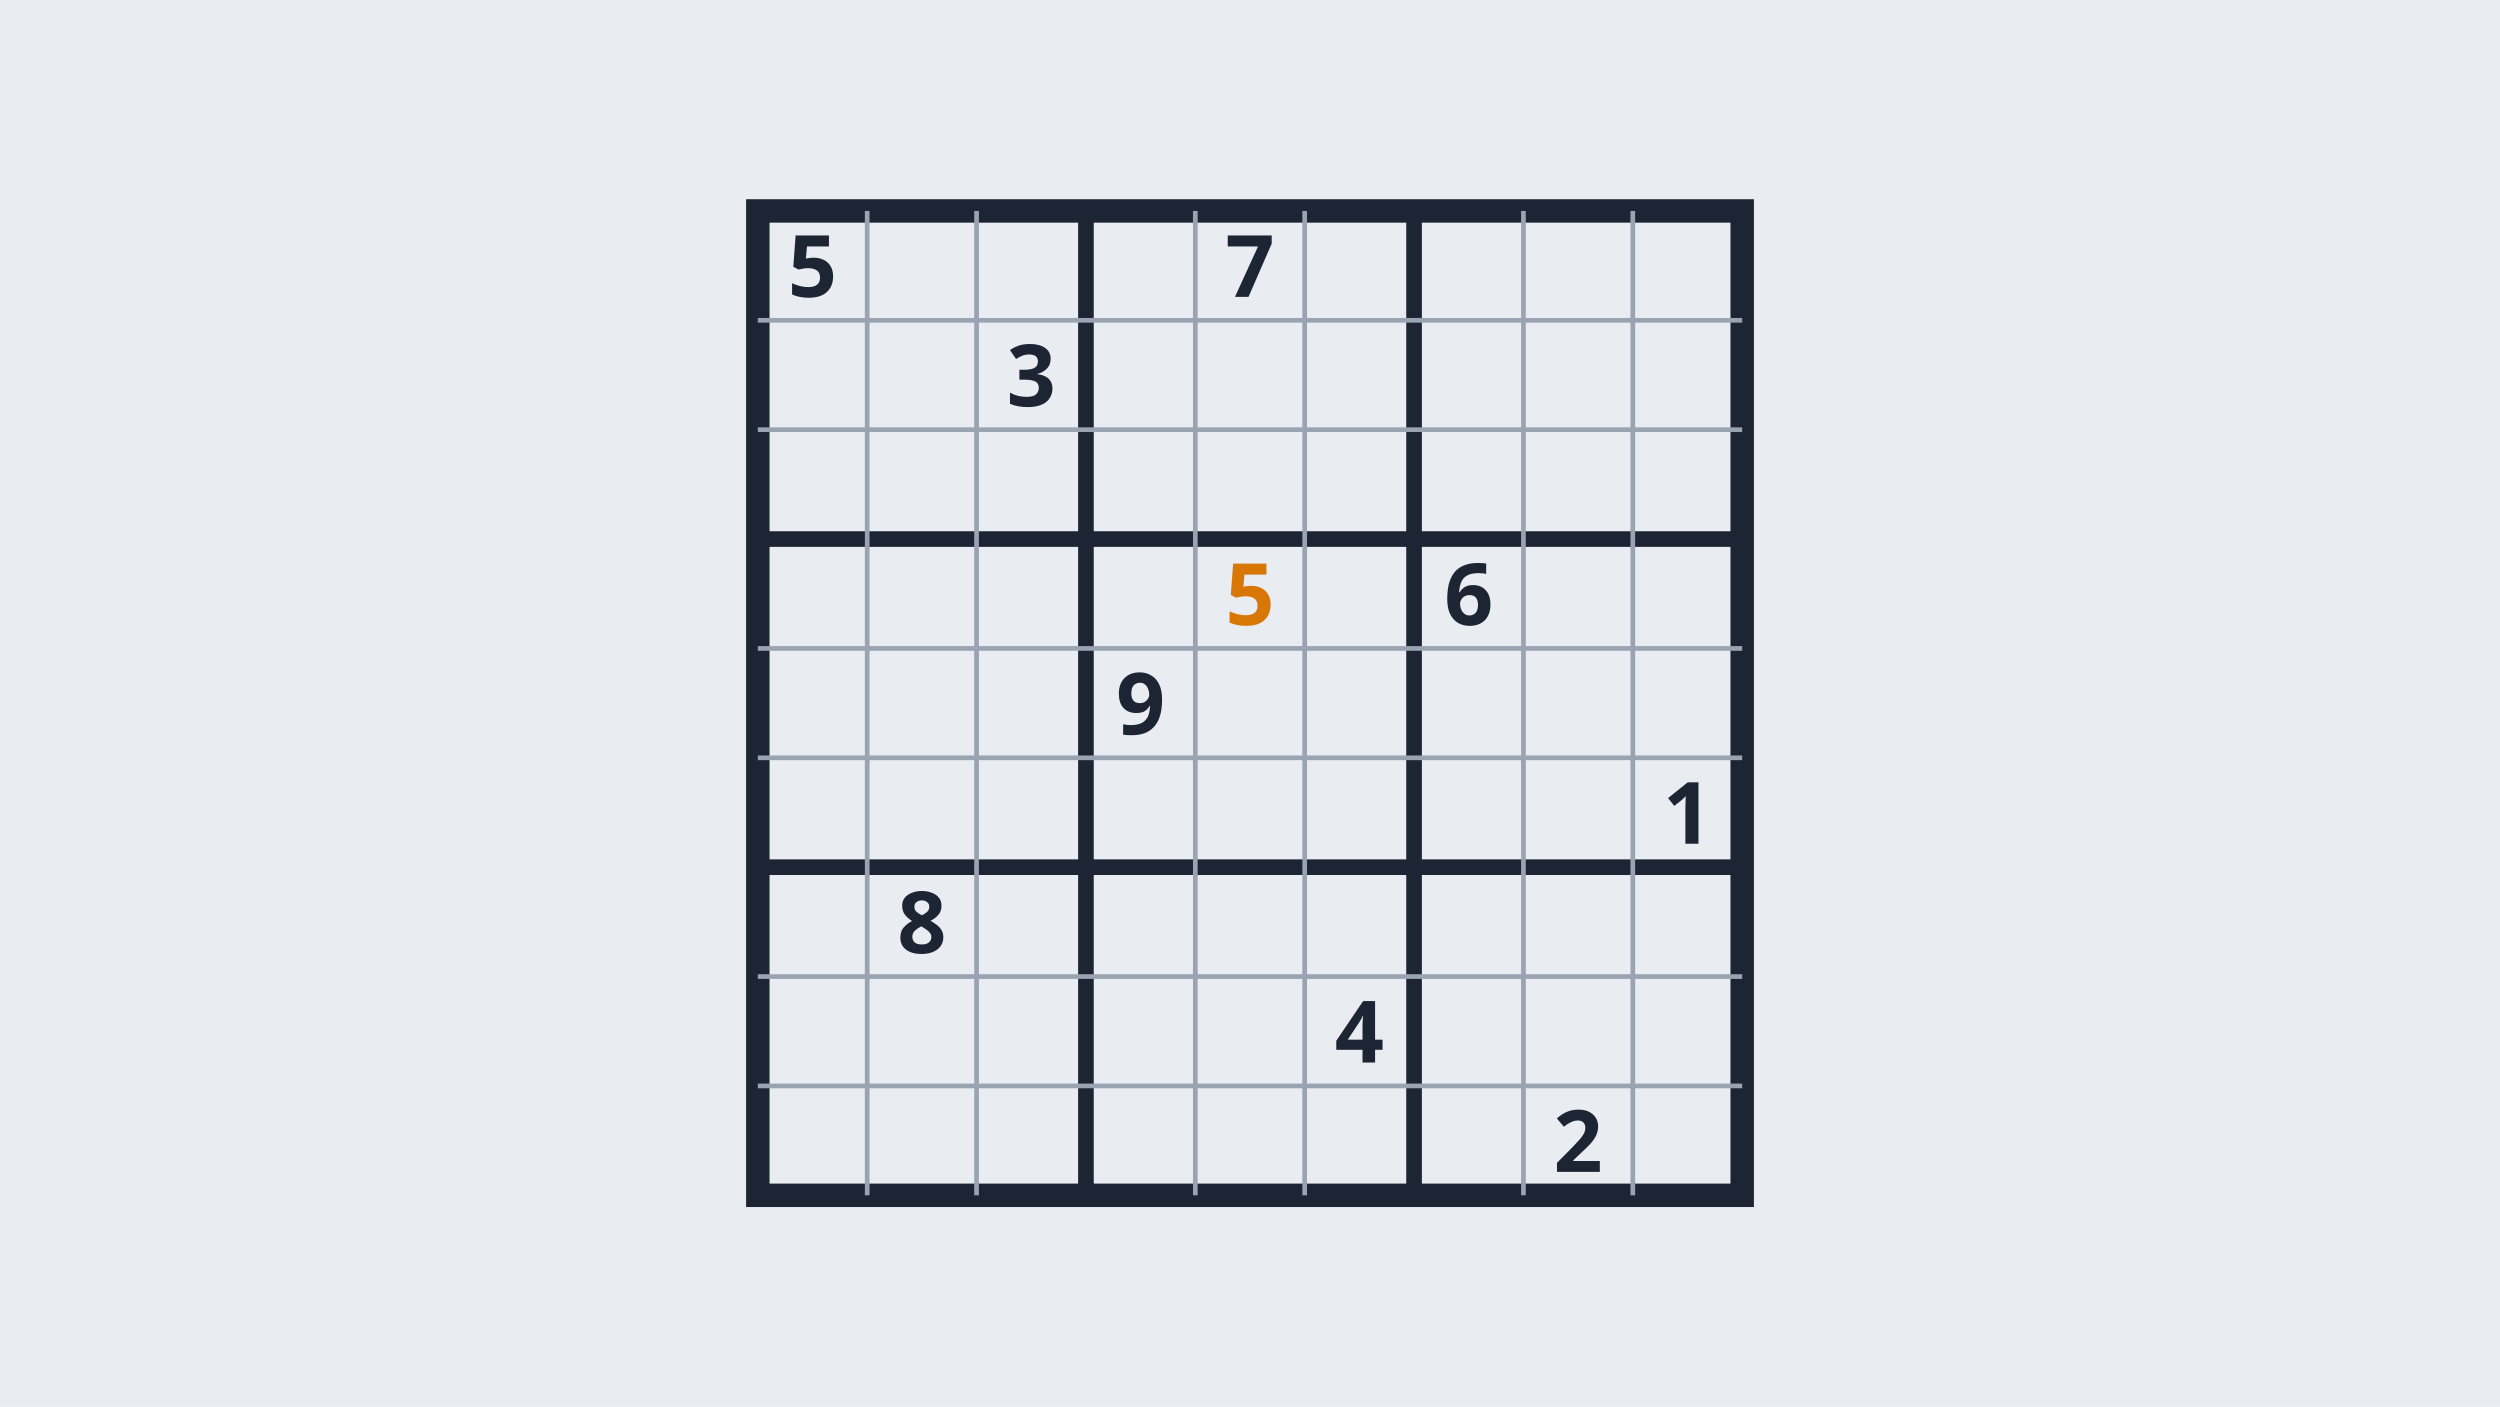
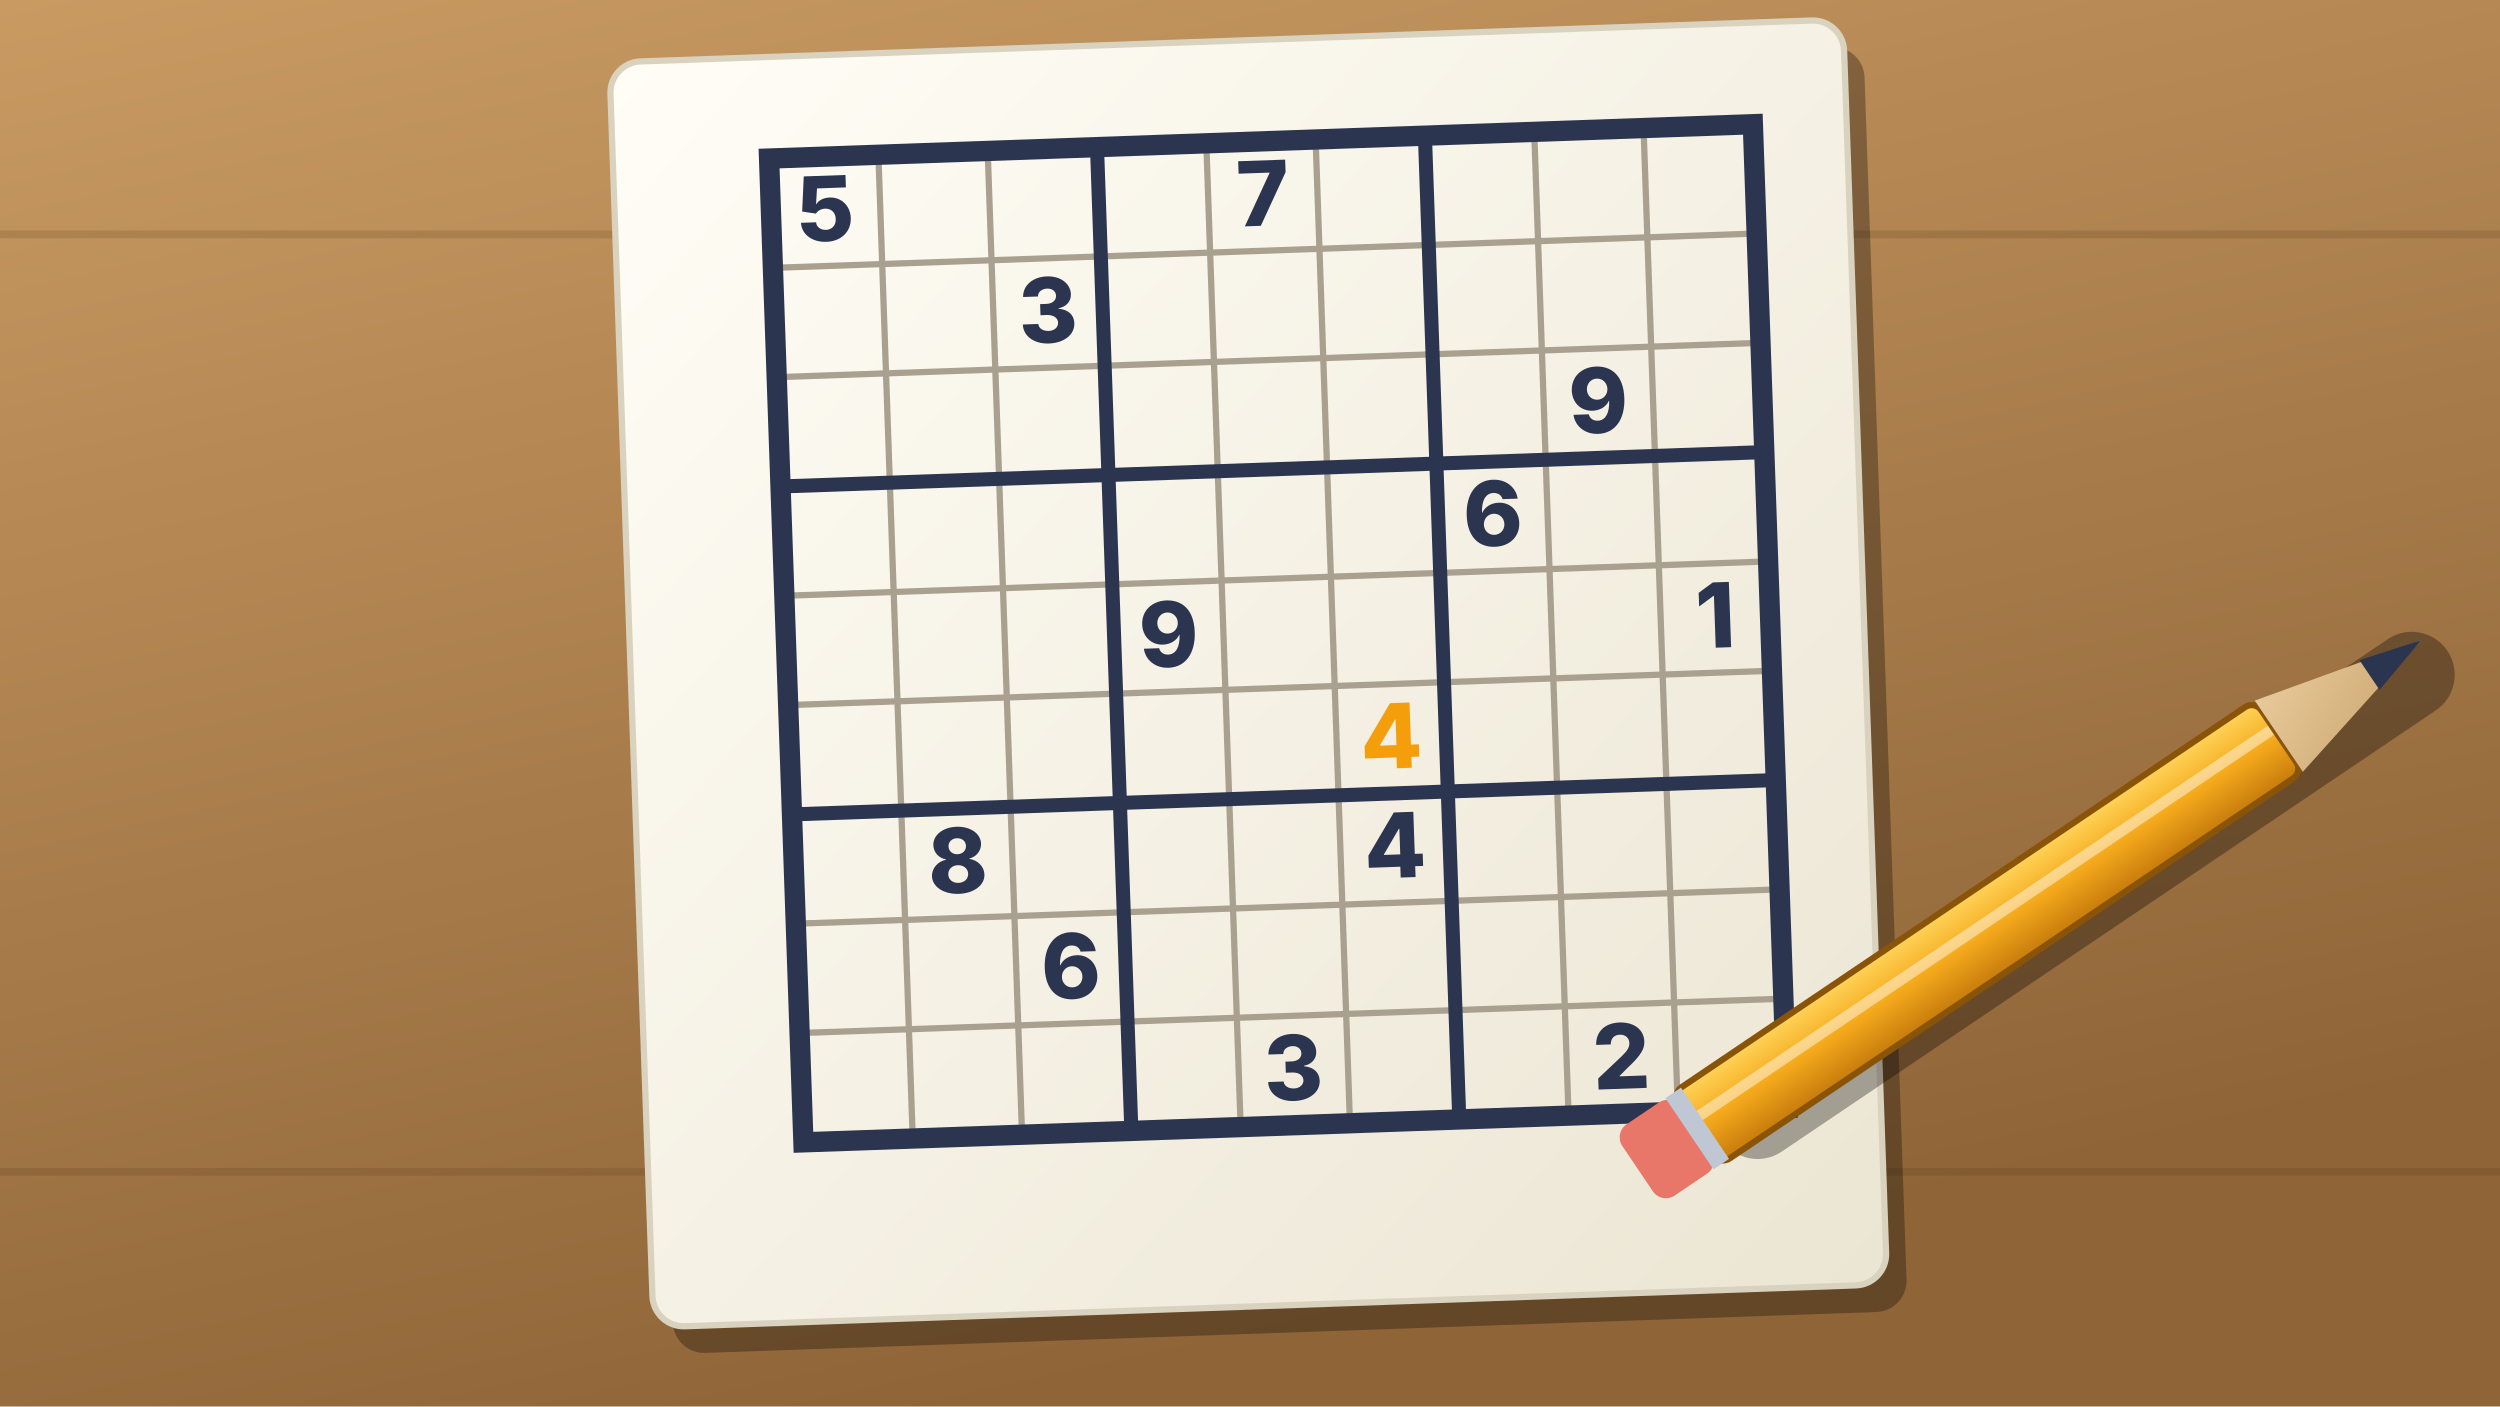
<svg xmlns="http://www.w3.org/2000/svg" width="320" height="180" viewBox="0 0 320 180">
-   <rect width="320" height="180" fill="#e9ecf1" />
-   <g transform="translate(97 27)" fill="none" stroke="#1d2433">
-     <rect width="126" height="126" stroke-width="3" />
-     <path d="M42 0V126M84 0V126M0 42H126M0 84H126" stroke-width="2" />
-     <path d="M14 0V126M28 0V126M56 0V126M70 0V126M98 0V126M112 0V126M0 14H126M0 28H126M0 56H126M0 70H126M0 98H126M0 112H126" stroke-width="0.6" stroke="#9aa3b2" />
+   <rect width="320" height="180" fill="#8f6538" />
+   <defs>
+     <linearGradient id="sudoku-paper" x1="0" y1="0" x2="1" y2="1">
+       <stop offset="0" stop-color="#fffdf6" />
+       <stop offset="1" stop-color="#ebe5d3" />
+     </linearGradient>
+     <linearGradient id="sudoku-wood" x1="0" y1="0" x2="0.4" y2="1">
+       <stop offset="0" stop-color="#c99a62" />
+       <stop offset="1" stop-color="#8f6538" />
+     </linearGradient>
+     <linearGradient id="sudoku-pencil" x1="0" y1="0" x2="0" y2="1">
+       <stop offset="0" stop-color="#ffd45a" />
+       <stop offset="0.5" stop-color="#f4a91c" />
+       <stop offset="1" stop-color="#c77b0c" />
+     </linearGradient>
+     <linearGradient id="sudoku-lead" x1="0" y1="0" x2="1" y2="1">
+       <stop offset="0" stop-color="#e8c99a" />
+       <stop offset="1" stop-color="#c9a46c" />
+     </linearGradient>
+   </defs>
+   <rect x="0" y="0" width="320" height="180" fill="url(#sudoku-wood)" />
+   <g stroke="rgba(70,40,14,0.16)">
+     <path d="M0 30H320M0 150H320" />
  </g>
-   <g font-family="system-ui,sans-serif" font-weight="700" font-size="11" text-anchor="middle" fill="#1d2433">
-     <text x="104" y="38">5</text>
-     <text x="132" y="52">3</text>
-     <text x="160" y="38">7</text>
-     <text x="188" y="80">6</text>
-     <text x="146" y="94">9</text>
-     <text x="216" y="108">1</text>
-     <text x="118" y="122">8</text>
-     <text x="174" y="136">4</text>
-     <text x="202" y="150">2</text>
-     <text x="160" y="80" fill="#d97706">5</text>
+   <g transform="translate(78 8) rotate(-2)">
+     <rect x="2.5" y="3.5" width="158" height="162" rx="4" fill="rgba(0,0,0,0.3)" />
+     <rect x="0" y="0" width="158" height="162" rx="4" fill="url(#sudoku-paper)" stroke="#d9d2bf" stroke-width="0.8" />
+     <g transform="translate(-78 -8)">
+       <path d="M112 21V147M98 35H224" stroke="#a9a090" stroke-width="0.8" />
+       <path d="M126 21V147M98 49H224" stroke="#a9a090" stroke-width="0.8" />
+       <path d="M154 21V147M98 77H224" stroke="#a9a090" stroke-width="0.8" />
+       <path d="M168 21V147M98 91H224" stroke="#a9a090" stroke-width="0.8" />
+       <path d="M196 21V147M98 119H224" stroke="#a9a090" stroke-width="0.8" />
+       <path d="M210 21V147M98 133H224" stroke="#a9a090" stroke-width="0.8" />
+     </g>
+     <g transform="translate(-78 -8)">
+       <path d="M98 63H224M98 105H224M140 21V147M182 21V147" stroke="#2b3550" stroke-width="1.8" />
+     </g>
+     <g transform="translate(-78 -8)">
+       <rect x="98" y="21" width="126" height="126" fill="none" stroke="#2b3550" stroke-width="2.6" />
+       <text x="105" y="31.8" font-size="11.5" font-weight="800" text-anchor="middle" fill="#2b3550" font-family="system-ui,-apple-system,sans-serif">5</text>
+       <text x="133" y="45.8" font-size="11.5" font-weight="800" text-anchor="middle" fill="#2b3550" font-family="system-ui,-apple-system,sans-serif">3</text>
+       <text x="161" y="31.8" font-size="11.5" font-weight="800" text-anchor="middle" fill="#2b3550" font-family="system-ui,-apple-system,sans-serif">7</text>
+       <text x="189" y="73.8" font-size="11.5" font-weight="800" text-anchor="middle" fill="#2b3550" font-family="system-ui,-apple-system,sans-serif">6</text>
+       <text x="147" y="87.8" font-size="11.5" font-weight="800" text-anchor="middle" fill="#2b3550" font-family="system-ui,-apple-system,sans-serif">9</text>
+       <text x="217" y="87.8" font-size="11.5" font-weight="800" text-anchor="middle" fill="#2b3550" font-family="system-ui,-apple-system,sans-serif">1</text>
+       <text x="119" y="115.8" font-size="11.5" font-weight="800" text-anchor="middle" fill="#2b3550" font-family="system-ui,-apple-system,sans-serif">8</text>
+       <text x="175" y="115.8" font-size="11.5" font-weight="800" text-anchor="middle" fill="#2b3550" font-family="system-ui,-apple-system,sans-serif">4</text>
+       <text x="203" y="143.8" font-size="11.5" font-weight="800" text-anchor="middle" fill="#2b3550" font-family="system-ui,-apple-system,sans-serif">2</text>
+       <text x="133" y="129.8" font-size="11.5" font-weight="800" text-anchor="middle" fill="#2b3550" font-family="system-ui,-apple-system,sans-serif">6</text>
+       <text x="203" y="59.8" font-size="11.5" font-weight="800" text-anchor="middle" fill="#2b3550" font-family="system-ui,-apple-system,sans-serif">9</text>
+       <text x="161" y="143.8" font-size="11.5" font-weight="800" text-anchor="middle" fill="#2b3550" font-family="system-ui,-apple-system,sans-serif">3</text>
+       <text x="175" y="101.8" font-size="11.5" font-weight="800" text-anchor="middle" fill="#f59e0b" font-family="system-ui,-apple-system,sans-serif">4</text>
+     </g>
+   </g>
+   <g transform="translate(214 140) rotate(-34)">
+     <rect x="2" y="3" width="112" height="11" rx="5.5" fill="rgba(0,0,0,0.32)" />
+     <rect x="0" y="0" width="90" height="11" rx="1.5" fill="url(#sudoku-pencil)" />
+     <rect x="0" y="3.6" width="90" height="1.4" fill="#fff" fill-opacity="0.45" />
+     <rect x="0" y="0" width="90" height="11" rx="1.5" fill="none" stroke="#8a5408" stroke-width="0.8" />
+     <path d="M90 0L112 5.5L90 11Z" fill="url(#sudoku-lead)" />
+     <path d="M104 3.2L112 5.5L104 7.8Z" fill="#2b3550" />
+     <rect x="-9" y="0" width="9" height="11" rx="2" fill="#e8776a" />
+     <rect x="-1" y="0" width="2.4" height="11" fill="#c0c7d4" />
  </g>
</svg>
